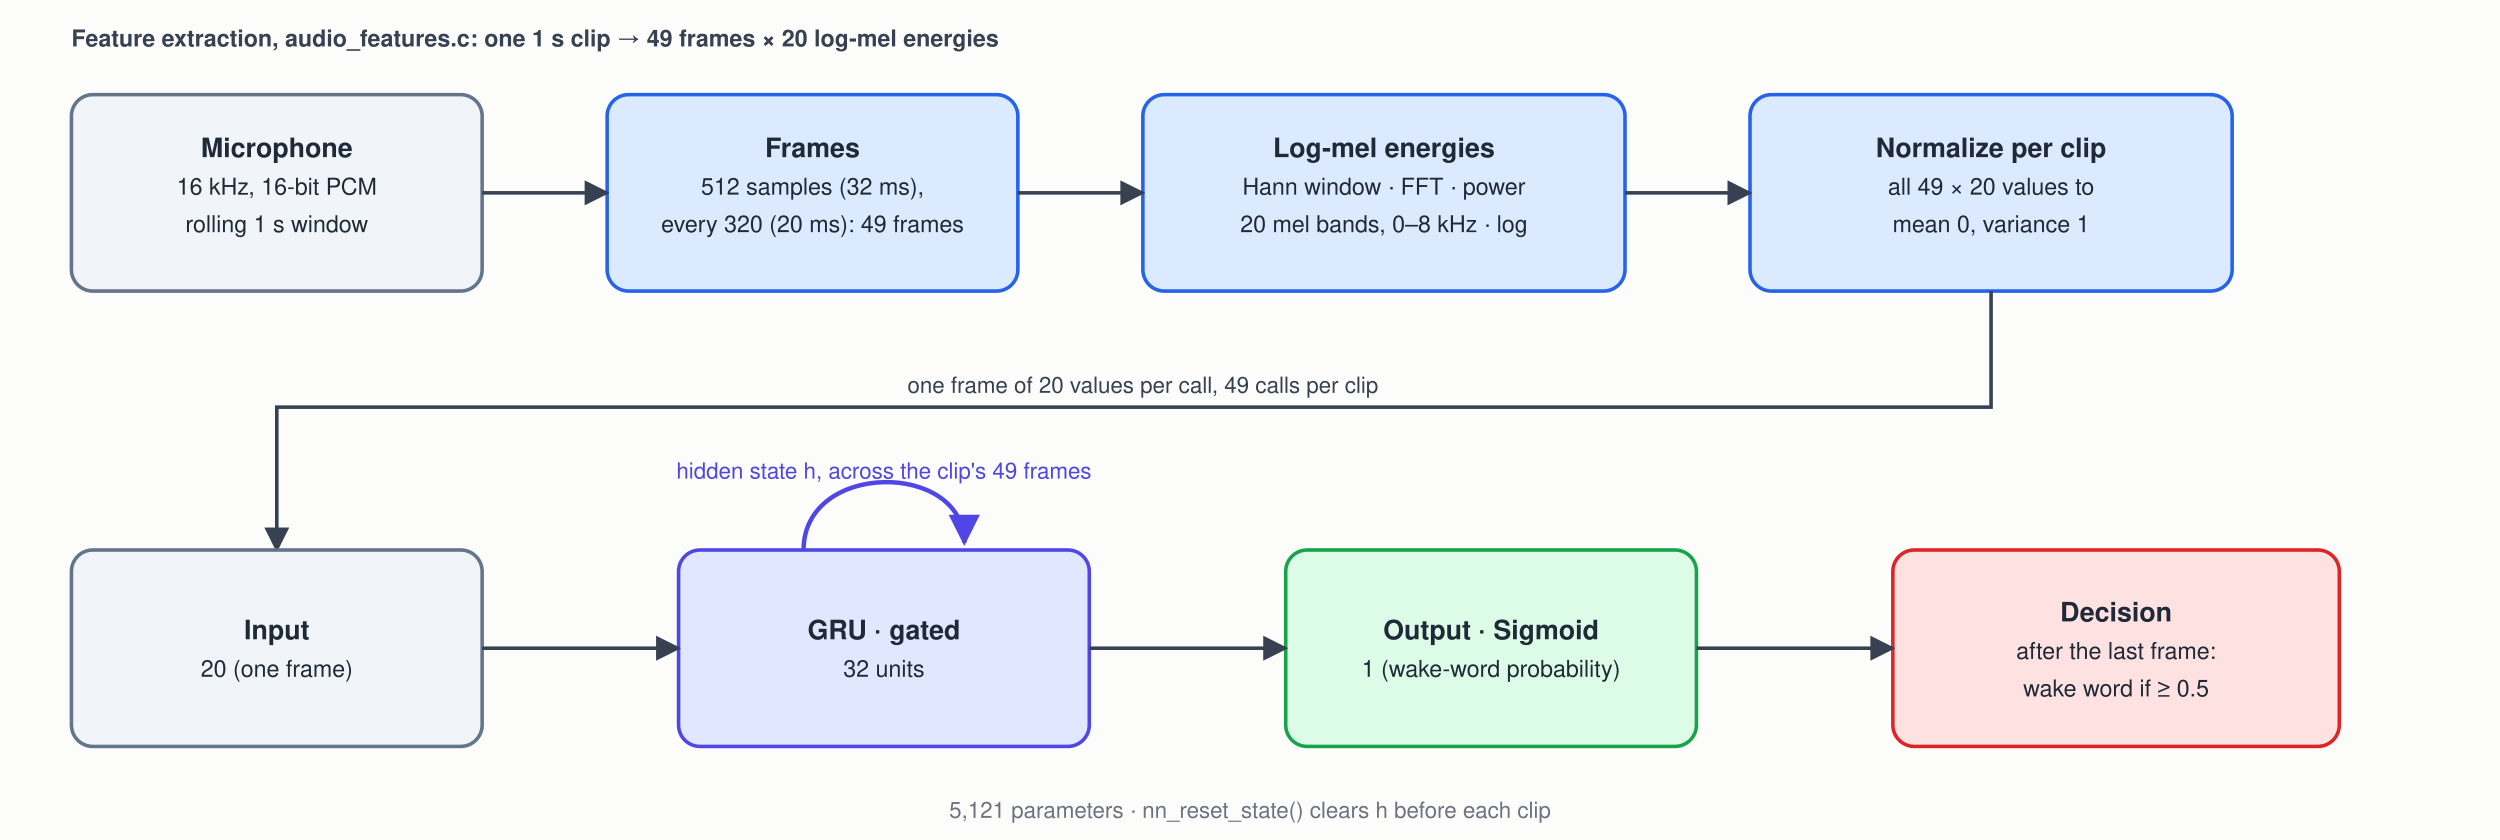
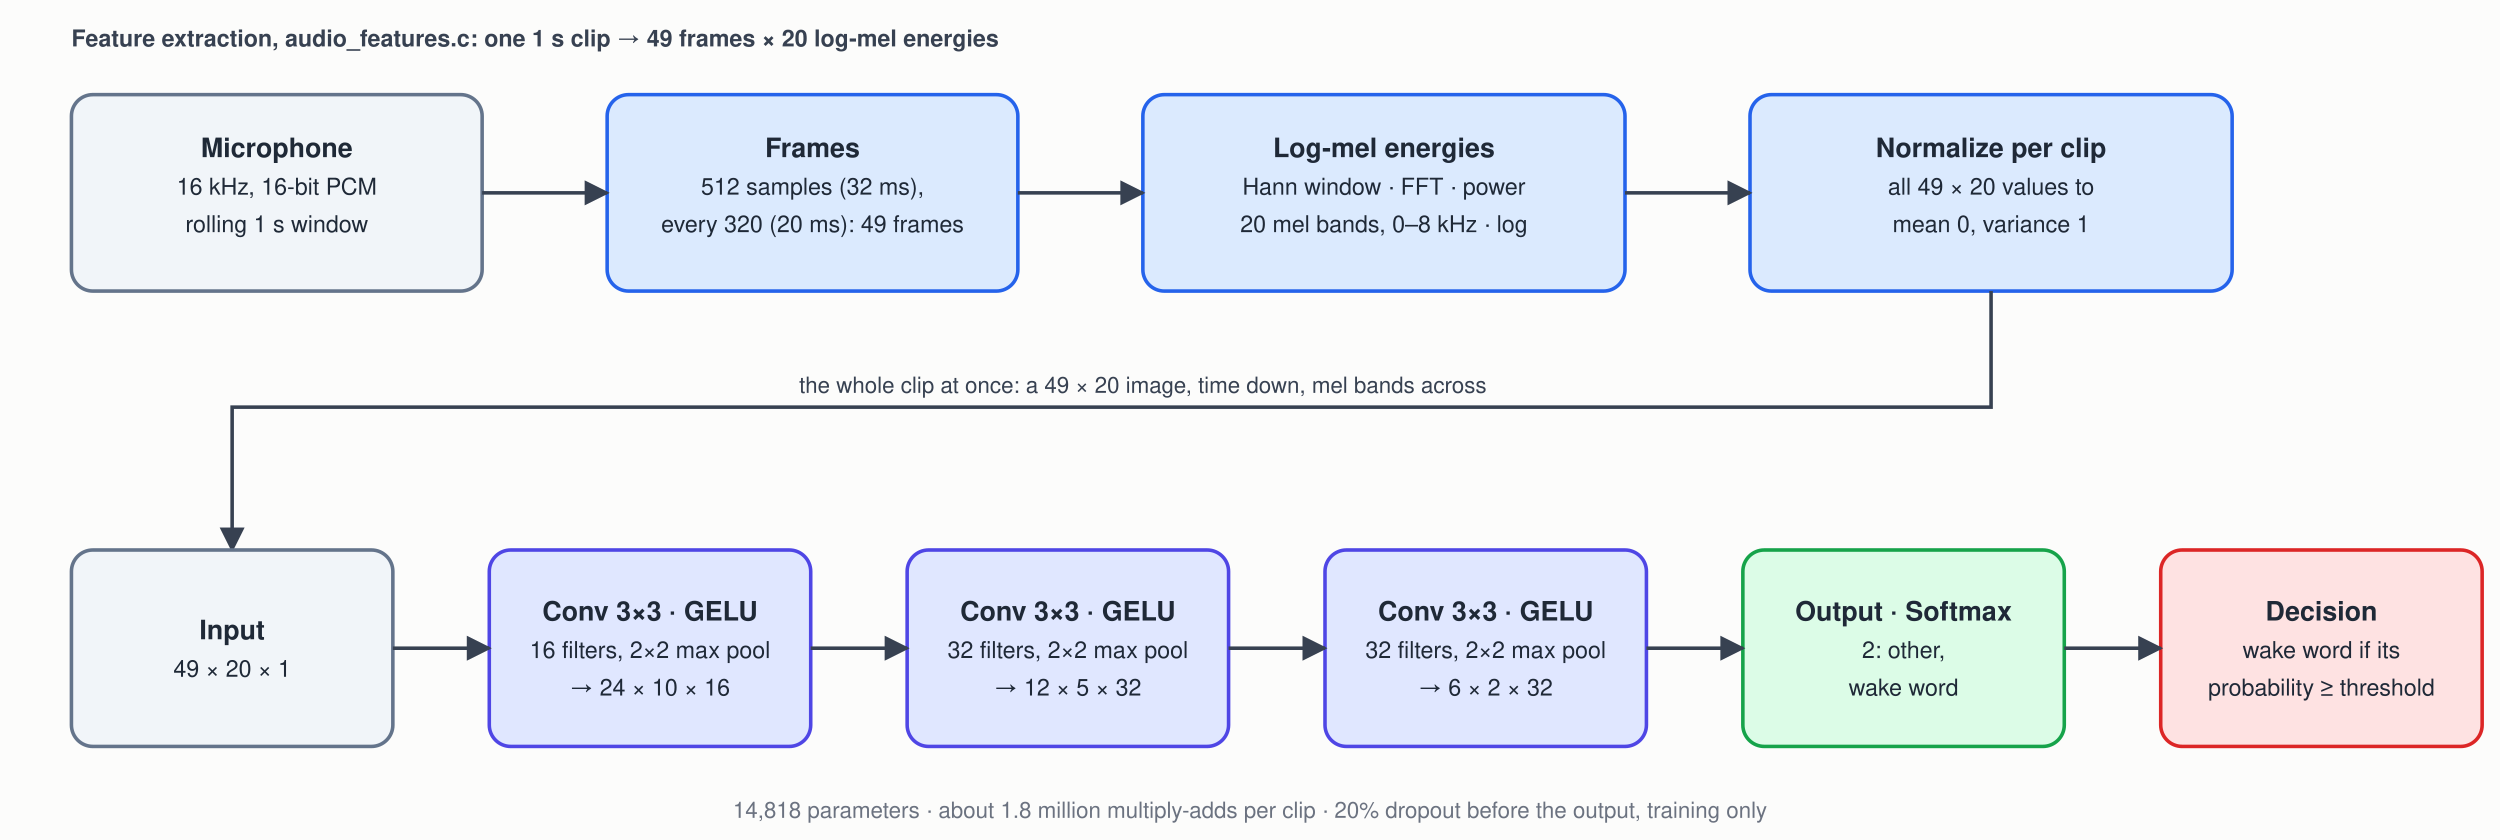
<svg xmlns="http://www.w3.org/2000/svg" viewBox="0 72 1400 470" width="1400" height="470">
  <defs>
    <marker id="arrow" viewBox="0 0 10 10" refX="9" refY="5" markerWidth="7" markerHeight="7" orient="auto-start-reverse">
      <path d="M0,0 L10,5 L0,10 z" fill="#374151" />
    </marker>
    <marker id="arrow-purple" viewBox="0 0 10 10" refX="9" refY="5" markerWidth="7" markerHeight="7" orient="auto-start-reverse">
      <path d="M0,0 L10,5 L0,10 z" fill="#4f46e5" />
    </marker>
  </defs>
  <rect x="0" y="0" width="1400" height="560" fill="#fcfcfb" />
  <text x="40" y="98" text-anchor="start" font-family="'Segoe UI', Helvetica, Arial, sans-serif" font-size="13" font-weight="600" fill="#374151">Feature extraction, audio_features.c: one 1 s clip → 49 frames × 20 log-mel energies</text>
  <rect x="40" y="125" width="230" height="110" rx="12" fill="#f1f5f9" stroke="#64748b" stroke-width="2" />
  <text x="155.0" y="160.0" text-anchor="middle" font-family="'Segoe UI', Helvetica, Arial, sans-serif" font-size="15" font-weight="600" fill="#1f2937">Microphone</text>
  <text x="155.0" y="181.0" text-anchor="middle" font-family="'Segoe UI', Helvetica, Arial, sans-serif" font-size="13" fill="#1f2937">16 kHz, 16-bit PCM</text>
  <text x="155.0" y="202.0" text-anchor="middle" font-family="'Segoe UI', Helvetica, Arial, sans-serif" font-size="13" fill="#1f2937">rolling 1 s window</text>
  <rect x="340" y="125" width="230" height="110" rx="12" fill="#dbeafe" stroke="#2563eb" stroke-width="2" />
  <text x="455.0" y="160.0" text-anchor="middle" font-family="'Segoe UI', Helvetica, Arial, sans-serif" font-size="15" font-weight="600" fill="#1f2937">Frames</text>
  <text x="455.0" y="181.0" text-anchor="middle" font-family="'Segoe UI', Helvetica, Arial, sans-serif" font-size="13" fill="#1f2937">512 samples (32 ms),</text>
  <text x="455.0" y="202.0" text-anchor="middle" font-family="'Segoe UI', Helvetica, Arial, sans-serif" font-size="13" fill="#1f2937">every 320 (20 ms): 49 frames</text>
  <rect x="640" y="125" width="270" height="110" rx="12" fill="#dbeafe" stroke="#2563eb" stroke-width="2" />
  <text x="775.0" y="160.0" text-anchor="middle" font-family="'Segoe UI', Helvetica, Arial, sans-serif" font-size="15" font-weight="600" fill="#1f2937">Log-mel energies</text>
  <text x="775.0" y="181.0" text-anchor="middle" font-family="'Segoe UI', Helvetica, Arial, sans-serif" font-size="13" fill="#1f2937">Hann window · FFT · power</text>
  <text x="775.0" y="202.0" text-anchor="middle" font-family="'Segoe UI', Helvetica, Arial, sans-serif" font-size="13" fill="#1f2937">20 mel bands, 0–8 kHz · log</text>
  <rect x="980" y="125" width="270" height="110" rx="12" fill="#dbeafe" stroke="#2563eb" stroke-width="2" />
  <text x="1115.0" y="160.0" text-anchor="middle" font-family="'Segoe UI', Helvetica, Arial, sans-serif" font-size="15" font-weight="600" fill="#1f2937">Normalize per clip</text>
  <text x="1115.0" y="181.0" text-anchor="middle" font-family="'Segoe UI', Helvetica, Arial, sans-serif" font-size="13" fill="#1f2937">all 49 × 20 values to</text>
  <text x="1115.0" y="202.0" text-anchor="middle" font-family="'Segoe UI', Helvetica, Arial, sans-serif" font-size="13" fill="#1f2937">mean 0, variance 1</text>
  <line x1="270" y1="180" x2="340" y2="180" stroke="#374151" stroke-width="2" marker-end="url(#arrow)" />
  <line x1="570" y1="180" x2="640" y2="180" stroke="#374151" stroke-width="2" marker-end="url(#arrow)" />
  <line x1="910" y1="180" x2="980" y2="180" stroke="#374151" stroke-width="2" marker-end="url(#arrow)" />
-   <path d="M 1115 235 L 1115 300 L 155 300 L 155 380" fill="none" stroke="#374151" stroke-width="2" marker-end="url(#arrow)" />
-   <text x="640" y="292" text-anchor="middle" font-family="'Segoe UI', Helvetica, Arial, sans-serif" font-size="12.5" fill="#374151">one frame of 20 values per call, 49 calls per clip</text>
-   <rect x="40" y="380" width="230" height="110" rx="12" fill="#f1f5f9" stroke="#64748b" stroke-width="2" />
-   <text x="155.0" y="430.0" text-anchor="middle" font-family="'Segoe UI', Helvetica, Arial, sans-serif" font-size="15" font-weight="600" fill="#1f2937">Input</text>
-   <text x="155.0" y="451.0" text-anchor="middle" font-family="'Segoe UI', Helvetica, Arial, sans-serif" font-size="13" fill="#1f2937">20 (one frame)</text>
-   <rect x="380" y="380" width="230" height="110" rx="12" fill="#e0e7ff" stroke="#4f46e5" stroke-width="2" />
-   <text x="495.0" y="430.0" text-anchor="middle" font-family="'Segoe UI', Helvetica, Arial, sans-serif" font-size="15" font-weight="600" fill="#1f2937">GRU · gated</text>
-   <text x="495.0" y="451.0" text-anchor="middle" font-family="'Segoe UI', Helvetica, Arial, sans-serif" font-size="13" fill="#1f2937">32 units</text>
-   <path d="M 450 380 C 450 330 540 330 540 376" fill="none" stroke="#4f46e5" stroke-width="2.5" marker-end="url(#arrow-purple)" />
-   <text x="495" y="340" text-anchor="middle" font-family="'Segoe UI', Helvetica, Arial, sans-serif" font-size="12.5" fill="#4f46e5">hidden state h, across the clip's 49 frames</text>
-   <rect x="720" y="380" width="230" height="110" rx="12" fill="#dcfce7" stroke="#16a34a" stroke-width="2" />
-   <text x="835.0" y="430.0" text-anchor="middle" font-family="'Segoe UI', Helvetica, Arial, sans-serif" font-size="15" font-weight="600" fill="#1f2937">Output · Sigmoid</text>
-   <text x="835.0" y="451.0" text-anchor="middle" font-family="'Segoe UI', Helvetica, Arial, sans-serif" font-size="13" fill="#1f2937">1 (wake-word probability)</text>
-   <rect x="1060" y="380" width="250" height="110" rx="12" fill="#fee2e2" stroke="#dc2626" stroke-width="2" />
-   <text x="1185.0" y="420.0" text-anchor="middle" font-family="'Segoe UI', Helvetica, Arial, sans-serif" font-size="15" font-weight="600" fill="#1f2937">Decision</text>
-   <text x="1185.0" y="441.0" text-anchor="middle" font-family="'Segoe UI', Helvetica, Arial, sans-serif" font-size="13" fill="#1f2937">after the last frame:</text>
-   <text x="1185.0" y="462.0" text-anchor="middle" font-family="'Segoe UI', Helvetica, Arial, sans-serif" font-size="13" fill="#1f2937">wake word if ≥ 0.5</text>
-   <line x1="270" y1="435" x2="380" y2="435" stroke="#374151" stroke-width="2" marker-end="url(#arrow)" />
-   <line x1="610" y1="435" x2="720" y2="435" stroke="#374151" stroke-width="2" marker-end="url(#arrow)" />
-   <line x1="950" y1="435" x2="1060" y2="435" stroke="#374151" stroke-width="2" marker-end="url(#arrow)" />
-   <text x="700.0" y="530" text-anchor="middle" font-family="'Segoe UI', Helvetica, Arial, sans-serif" font-size="12.5" fill="#6b7280">5,121 parameters · nn_reset_state() clears h before each clip</text>
+   <path d="M 1115 235 L 1115 300 L 130 300 L 130 380" fill="none" stroke="#374151" stroke-width="2" marker-end="url(#arrow)" />
+   <text x="640" y="292" text-anchor="middle" font-family="'Segoe UI', Helvetica, Arial, sans-serif" font-size="12.5" fill="#374151">the whole clip at once: a 49 × 20 image, time down, mel bands across</text>
+   <rect x="40" y="380" width="180" height="110" rx="12" fill="#f1f5f9" stroke="#64748b" stroke-width="2" />
+   <text x="130.0" y="430.0" text-anchor="middle" font-family="'Segoe UI', Helvetica, Arial, sans-serif" font-size="15" font-weight="600" fill="#1f2937">Input</text>
+   <text x="130.0" y="451.0" text-anchor="middle" font-family="'Segoe UI', Helvetica, Arial, sans-serif" font-size="13" fill="#1f2937">49 × 20 × 1</text>
+   <rect x="274" y="380" width="180" height="110" rx="12" fill="#e0e7ff" stroke="#4f46e5" stroke-width="2" />
+   <text x="364.0" y="419.5" text-anchor="middle" font-family="'Segoe UI', Helvetica, Arial, sans-serif" font-size="15" font-weight="600" fill="#1f2937">Conv 3×3 · GELU</text>
+   <text x="364.0" y="440.5" text-anchor="middle" font-family="'Segoe UI', Helvetica, Arial, sans-serif" font-size="13" fill="#1f2937">16 filters, 2×2 max pool</text>
+   <text x="364.0" y="461.5" text-anchor="middle" font-family="'Segoe UI', Helvetica, Arial, sans-serif" font-size="13" fill="#1f2937">→ 24 × 10 × 16</text>
+   <rect x="508" y="380" width="180" height="110" rx="12" fill="#e0e7ff" stroke="#4f46e5" stroke-width="2" />
+   <text x="598.0" y="419.5" text-anchor="middle" font-family="'Segoe UI', Helvetica, Arial, sans-serif" font-size="15" font-weight="600" fill="#1f2937">Conv 3×3 · GELU</text>
+   <text x="598.0" y="440.5" text-anchor="middle" font-family="'Segoe UI', Helvetica, Arial, sans-serif" font-size="13" fill="#1f2937">32 filters, 2×2 max pool</text>
+   <text x="598.0" y="461.5" text-anchor="middle" font-family="'Segoe UI', Helvetica, Arial, sans-serif" font-size="13" fill="#1f2937">→ 12 × 5 × 32</text>
+   <rect x="742" y="380" width="180" height="110" rx="12" fill="#e0e7ff" stroke="#4f46e5" stroke-width="2" />
+   <text x="832.0" y="419.5" text-anchor="middle" font-family="'Segoe UI', Helvetica, Arial, sans-serif" font-size="15" font-weight="600" fill="#1f2937">Conv 3×3 · GELU</text>
+   <text x="832.0" y="440.5" text-anchor="middle" font-family="'Segoe UI', Helvetica, Arial, sans-serif" font-size="13" fill="#1f2937">32 filters, 2×2 max pool</text>
+   <text x="832.0" y="461.5" text-anchor="middle" font-family="'Segoe UI', Helvetica, Arial, sans-serif" font-size="13" fill="#1f2937">→ 6 × 2 × 32</text>
+   <rect x="976" y="380" width="180" height="110" rx="12" fill="#dcfce7" stroke="#16a34a" stroke-width="2" />
+   <text x="1066.0" y="419.5" text-anchor="middle" font-family="'Segoe UI', Helvetica, Arial, sans-serif" font-size="15" font-weight="600" fill="#1f2937">Output · Softmax</text>
+   <text x="1066.0" y="440.5" text-anchor="middle" font-family="'Segoe UI', Helvetica, Arial, sans-serif" font-size="13" fill="#1f2937">2: other,</text>
+   <text x="1066.0" y="461.5" text-anchor="middle" font-family="'Segoe UI', Helvetica, Arial, sans-serif" font-size="13" fill="#1f2937">wake word</text>
+   <rect x="1210" y="380" width="180" height="110" rx="12" fill="#fee2e2" stroke="#dc2626" stroke-width="2" />
+   <text x="1300.0" y="419.5" text-anchor="middle" font-family="'Segoe UI', Helvetica, Arial, sans-serif" font-size="15" font-weight="600" fill="#1f2937">Decision</text>
+   <text x="1300.0" y="440.5" text-anchor="middle" font-family="'Segoe UI', Helvetica, Arial, sans-serif" font-size="13" fill="#1f2937">wake word if its</text>
+   <text x="1300.0" y="461.5" text-anchor="middle" font-family="'Segoe UI', Helvetica, Arial, sans-serif" font-size="13" fill="#1f2937">probability ≥ threshold</text>
+   <line x1="220" y1="435" x2="274" y2="435" stroke="#374151" stroke-width="2" marker-end="url(#arrow)" />
+   <line x1="454" y1="435" x2="508" y2="435" stroke="#374151" stroke-width="2" marker-end="url(#arrow)" />
+   <line x1="688" y1="435" x2="742" y2="435" stroke="#374151" stroke-width="2" marker-end="url(#arrow)" />
+   <line x1="922" y1="435" x2="976" y2="435" stroke="#374151" stroke-width="2" marker-end="url(#arrow)" />
+   <line x1="1156" y1="435" x2="1210" y2="435" stroke="#374151" stroke-width="2" marker-end="url(#arrow)" />
+   <text x="700.0" y="530" text-anchor="middle" font-family="'Segoe UI', Helvetica, Arial, sans-serif" font-size="12.5" fill="#6b7280">14,818 parameters · about 1.8 million multiply-adds per clip · 20% dropout before the output, training only</text>
</svg>
